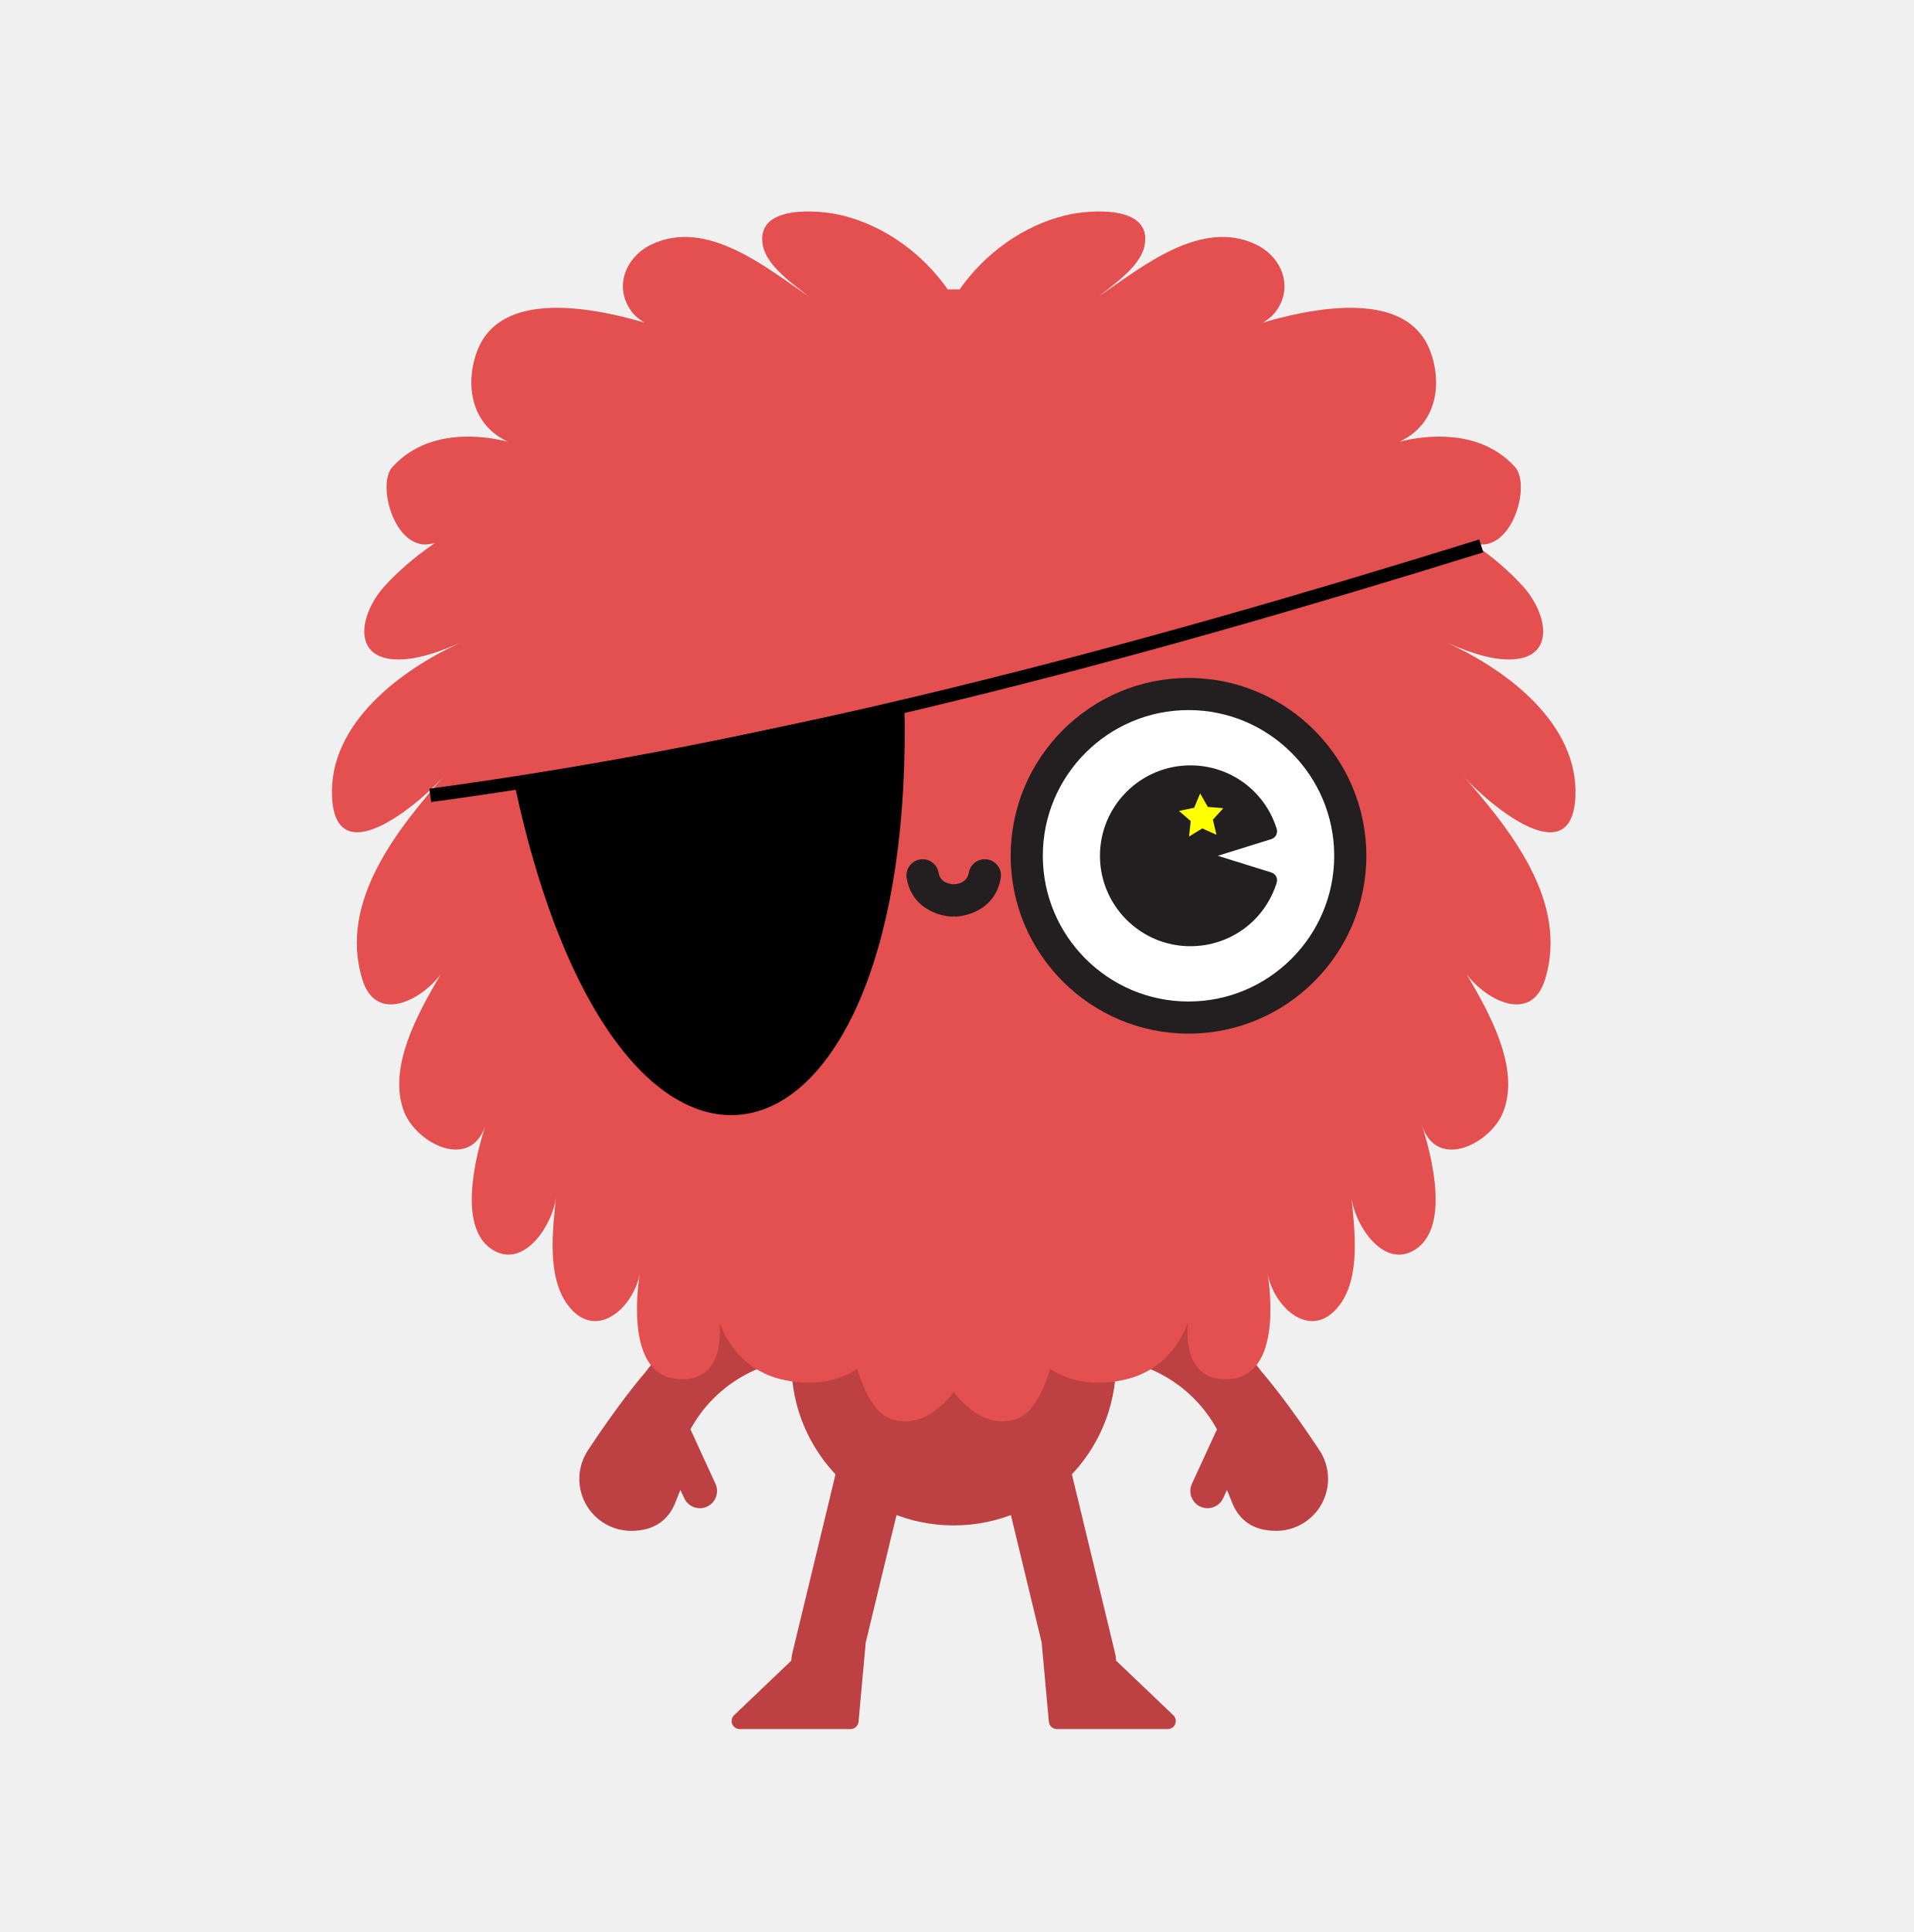
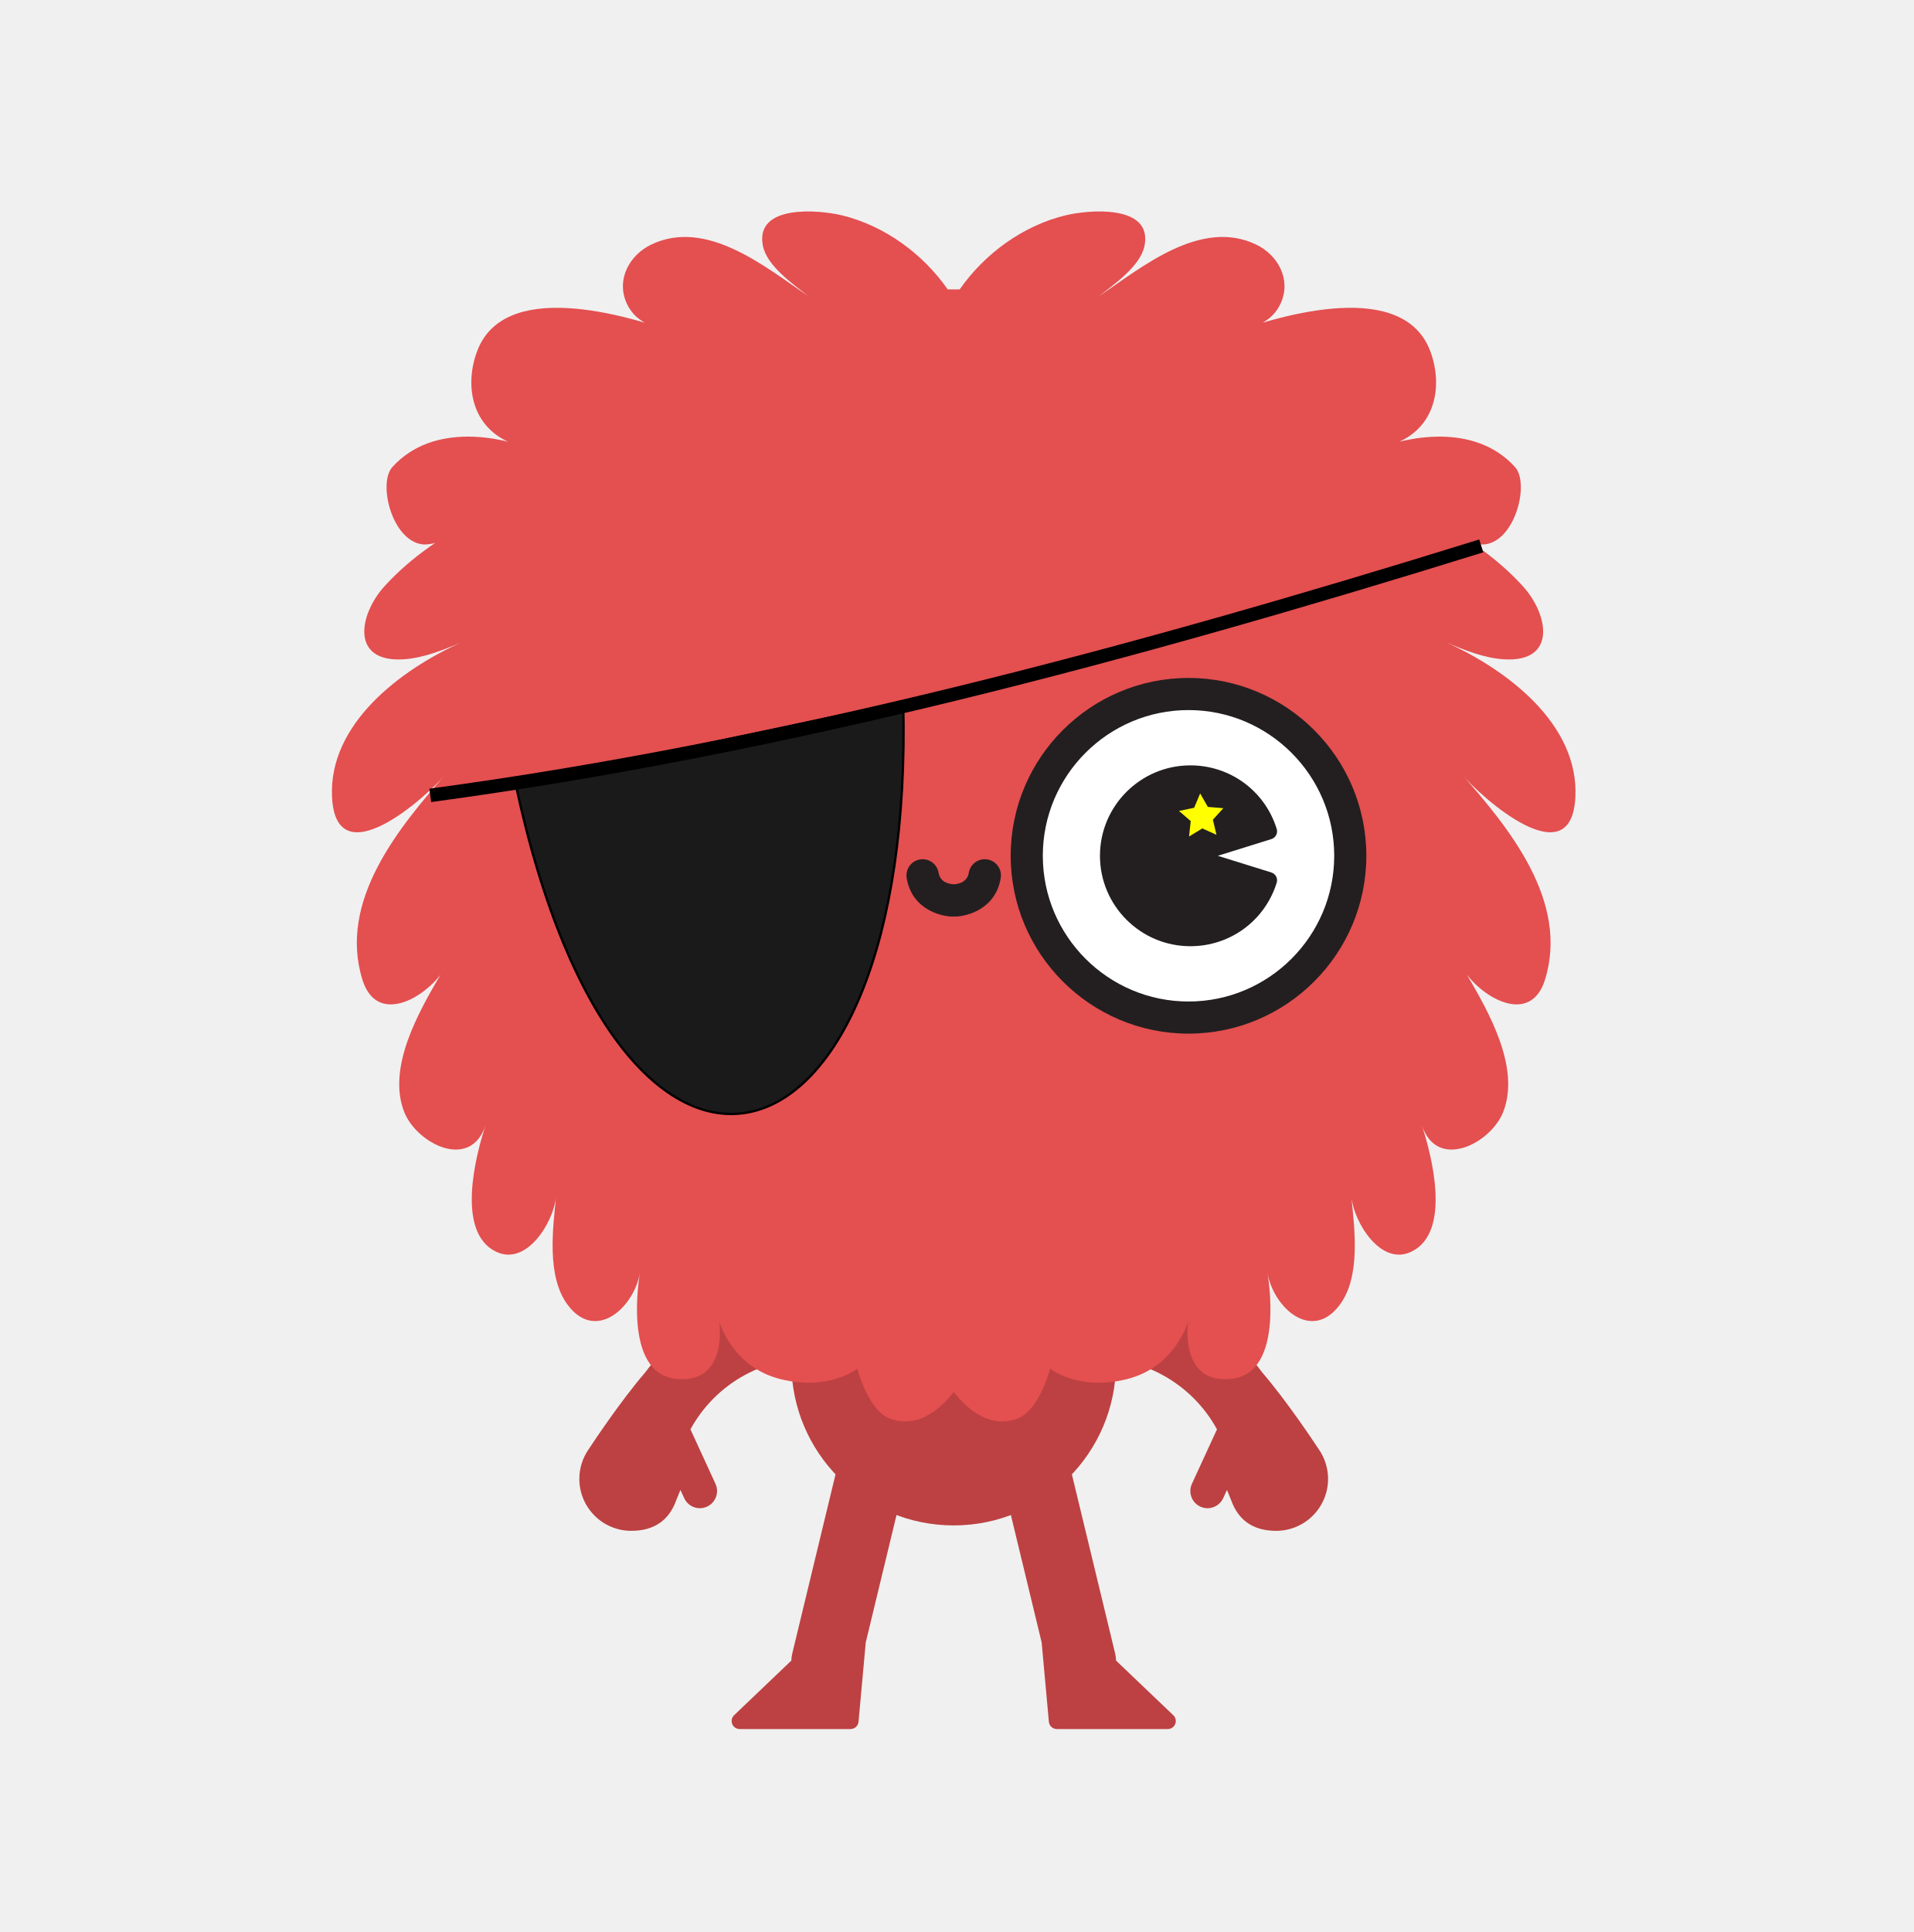
<svg xmlns="http://www.w3.org/2000/svg" version="1.1" id="Layer_1" x="0px" y="0px" width="834.069px" height="841.89px" viewBox="0 0 834.069 841.89" enable-background="new 0 0 834.069 841.89" xml:space="preserve">
  <defs id="defs43" />
  <circle fill="#BD4142" cx="415.635" cy="593.973" r="70.744" id="circle3" />
  <path fill="#BD4142" d="M382.342,630.959c-8.053-1.943-16.158,3.008-18.103,11.061l-18.964,78.523  c-0.25,1.035-0.382,2.072-0.412,3.096l-24.925,23.783c-1.035,0.987-1.365,2.505-0.833,3.833s1.818,2.198,3.249,2.198h48.321  c1.811,0,3.322-1.38,3.485-3.183l3.108-34.198c0.007-0.08,0.005-0.16,0.006-0.24l16.125-66.77  C395.346,641.01,390.395,632.904,382.342,630.959z" id="path5" />
  <path fill="#BD4142" d="M511.117,747.216l-24.71-23.577c-0.029-1.024-0.162-2.061-0.412-3.096l-18.963-78.523  c-1.945-8.053-10.051-13.006-18.103-11.061c-8.053,1.945-13.004,10.05-11.06,18.104l16.125,66.77c0.002,0.08,0,0.16,0.007,0.24  l3.108,34.198c0.164,1.803,1.675,3.183,3.485,3.183h48.321c0.006,0.001,0.013,0.001,0.02,0c1.933,0,3.5-1.566,3.5-3.5  C512.436,748.846,511.92,747.857,511.117,747.216z" id="path7" />
  <path fill="#BD4142" d="M360.916,562.141c-32.227-2.581-61.828,11.727-79.721,35.9c-10.646,12.358-22.568,30.312-24.705,33.566  c-2.521,3.648-4.006,8.068-4.006,12.84c0,12.5,10.135,22.633,22.635,22.633c9.81,0,16.403-4.482,19.545-13.211  c0.432-1.199,1.206-2.887,1.871-4.61l1.655,3.597c1.264,2.748,3.979,4.367,6.818,4.367c1.049,0,2.114-0.221,3.129-0.688  c3.763-1.731,5.411-6.186,3.679-9.948l-10.613-23.074c-0.098-0.212-0.206-0.414-0.32-0.612  c10.998-20.234,33.184-32.805,57.644-30.855c8.257,0.664,15.487-5.498,16.147-13.756  C375.333,570.03,369.174,562.801,360.916,562.141z" id="path9" />
  <path fill="#BD4142" d="M574.782,631.607c-2.137-3.254-14.058-21.205-24.703-33.563c-17.893-24.172-47.493-38.479-79.724-35.903  c-8.259,0.66-14.417,7.89-13.758,16.148c0.66,8.258,7.89,14.418,16.147,13.756c24.462-1.952,46.646,10.619,57.645,30.854  c-0.115,0.198-0.224,0.401-0.321,0.613l-10.614,23.074c-1.73,3.763-0.084,8.217,3.68,9.948c1.016,0.467,2.08,0.688,3.13,0.688  c2.838,0,5.554-1.619,6.818-4.367l1.654-3.596c0.665,1.723,1.438,3.41,1.87,4.609c3.143,8.729,9.736,13.211,19.545,13.211  c12.5,0,22.637-10.133,22.637-22.633C578.788,639.676,577.301,635.256,574.782,631.607z" id="path11" />
  <path fill="#E44F50" d="M414.554,605.137c4.759,6.594,15.261,17.922,28.728,13.088c9.711-3.486,14.381-21.842,14.381-21.842  s11.969,9.842,33.303,4.625c21.334-5.215,26.826-25.123,26.826-25.123s-4.16,27.672,19.174,24.934  c23.174-2.721,15.518-45.512,15.412-46.094c2.773,15.336,19.391,30.154,31.518,13.85c9.131-12.279,6.492-32.887,5.031-47.111  c1.154,11.248,12.867,30.463,26.242,23.938c17.486-8.533,8.83-41.777,4.461-55.176c6.607,20.258,30.143,8.004,35.494-5.699  c7.557-19.342-6.346-43.568-15.857-59.846c8.652,11.348,28.133,21.441,34.086,2.15c10.531-34.122-15.629-65.981-36.574-89.753  c9.029,10.75,48.023,45.306,49.785,10.309c1.609-32.071-30.156-55.68-56.277-67.448c7.979,3.362,16.49,6.835,25.23,7.362  c23.037,1.388,19.41-19.464,8.184-31.838c-11.969-13.192-27.594-23.434-43.512-31.255c5.408,5.198,19.621,14.049,27.213,12.965  c13.123-1.872,19.199-26.61,12.896-33.614c-18-20-48.553-12.77-60-8l4.578-1.252c20.775-5.895,24.309-25.748,18.434-41.334  c-11.59-30.746-62.623-17.125-91.271-6.167c9.734-3.724,21.133-3.669,26.143-14.722c4.627-10.209-1.189-20.946-10.758-25.524  c-24.162-11.56-49.9,9.939-68.67,22.67c6.695-5.31,18.399-13.282,20.082-22.324c3.344-17.968-24.479-15.48-34.381-13.092  c-18.602,4.486-35.283,16.672-46.213,32.287h-5.212c-10.929-15.615-27.611-27.801-46.212-32.287  c-9.902-2.389-37.724-4.876-34.381,13.092c1.683,9.042,13.387,17.015,20.082,22.324c-18.768-12.73-44.507-34.229-68.67-22.67  c-9.569,4.578-15.385,15.315-10.758,25.524c5.01,11.053,16.408,10.998,26.143,14.722c-28.647-10.958-79.682-24.579-91.271,6.167  c-5.875,15.586-2.342,35.439,18.434,41.334l4.578,1.252c-11.447-4.77-42-12-60,8c-6.303,7.004-0.227,31.742,12.896,33.614  c7.592,1.084,21.806-7.767,27.213-12.965c-15.916,7.821-31.542,18.062-43.512,31.255c-11.227,12.374-14.853,33.226,8.185,31.838  c8.739-0.527,17.251-4,25.229-7.362c-26.12,11.769-57.886,35.377-56.275,67.448c1.76,34.997,40.754,0.441,49.783-10.309  c-20.945,23.772-47.104,55.632-36.574,89.753c5.955,19.291,25.435,9.197,34.087-2.15c-9.512,16.277-23.415,40.504-15.858,59.846  c5.354,13.703,28.888,25.957,35.494,5.699c-4.369,13.398-13.025,46.643,4.462,55.176c13.374,6.525,25.087-12.689,26.241-23.938  c-1.46,14.225-4.1,34.832,5.032,47.111c12.126,16.305,28.744,1.486,31.518-13.85c-0.105,0.582-7.763,43.373,15.412,46.094  c23.333,2.738,19.173-24.934,19.173-24.934s5.492,19.908,26.826,25.123c21.334,5.217,33.303-4.625,33.303-4.625  s4.669,18.355,14.381,21.842c13.312,4.777,23.73-6.236,28.563-12.859" id="path13" />
  <g id="g23">
    <circle style="fill:#ffffff" id="circle25" r="70.498" cy="372.921" cx="517.97" />
    <path style="fill:#231f20" id="path27" d="m 517.97,450.418 c -42.732,0 -77.498,-34.765 -77.498,-77.497 0,-42.732 34.766,-77.497 77.498,-77.497 42.731,0 77.497,34.765 77.497,77.497 0,42.732 -34.765,77.497 -77.497,77.497 z m 0,-140.994 c -35.013,0 -63.498,28.485 -63.498,63.497 0,35.012 28.485,63.497 63.498,63.497 35.013,0 63.497,-28.484 63.497,-63.497 0,-35.013 -28.484,-63.497 -63.497,-63.497 z" />
  </g>
  <path d="m 554.066,380.192 -23.328,-7.271 23.328,-7.271 c 1.875,-0.585 2.924,-2.579 2.339,-4.456 -5.153,-16.554 -20.275,-27.677 -37.628,-27.677 -21.727,0 -39.402,17.677 -39.402,39.403 0,21.728 17.676,39.403 39.402,39.403 17.353,0 32.475,-11.122 37.628,-27.677 0.585,-1.874 -0.464,-3.869 -2.339,-4.454 z" id="path33" style="fill:#231f20" />
  <g id="g35">
    <g id="g37">
      <path fill="#231F20" d="M430.312,374.509c-3.843-0.628-7.467,1.977-8.096,5.82c-0.733,4.485-5.223,4.961-6.581,5l0.004,0.229    c-0.003,0-0.005,0-0.007,0l0.003-0.229c-1.358-0.039-5.848-0.515-6.581-5c-0.628-3.843-4.253-6.448-8.095-5.82    c-3.843,0.629-6.448,4.253-5.82,8.095c2.173,13.282,14.283,16.812,20.383,16.824l0.001-0.236c0.071,0.002,0.142,0.011,0.214,0.011    c0.004,0,0.008,0,0.012,0v0.226c6.1-0.011,18.21-3.542,20.383-16.824C436.76,378.762,434.155,375.138,430.312,374.509z" id="path39" />
    </g>
  </g>
-   <path style="fill:#000000;fill-rule:evenodd;stroke:#000000;stroke-width:1px;stroke-linecap:butt;stroke-linejoin:miter;stroke-opacity:1" d="m 224.729,341.725 c 46.148,215.539 174.217,176.351 168.905,-35.785 z" id="path4184" />
+   <path style="fill:#1a1a1a;fill-rule:evenodd;stroke:#000000;stroke-width:1px;stroke-linecap:butt;stroke-linejoin:miter;stroke-opacity:1" d="m 224.729,341.725 c 46.148,215.539 174.217,176.351 168.905,-35.785 z" id="path4184" />
  <path style="fill:none;fill-rule:evenodd;stroke:#000000;stroke-width:5.873;stroke-linecap:butt;stroke-linejoin:miter;stroke-miterlimit:4;stroke-dasharray:none;stroke-opacity:1" d="M 187.518,346.591 C 340.194,326.018 492.871,285.352 645.548,237.876" id="path4186" />
  <path style="fill:#ffff00;stroke:none;stroke-width:5.8;stroke-miterlimit:4;stroke-dasharray:none;stroke-opacity:1" id="path4188" d="m 530.149,363.766 -6.166,-2.768 -5.775,3.51 0.727,-6.719 -5.123,-4.408 6.615,-1.385 2.609,-6.235 3.362,5.863 6.736,0.555 -4.537,5.009 z" />
</svg>
